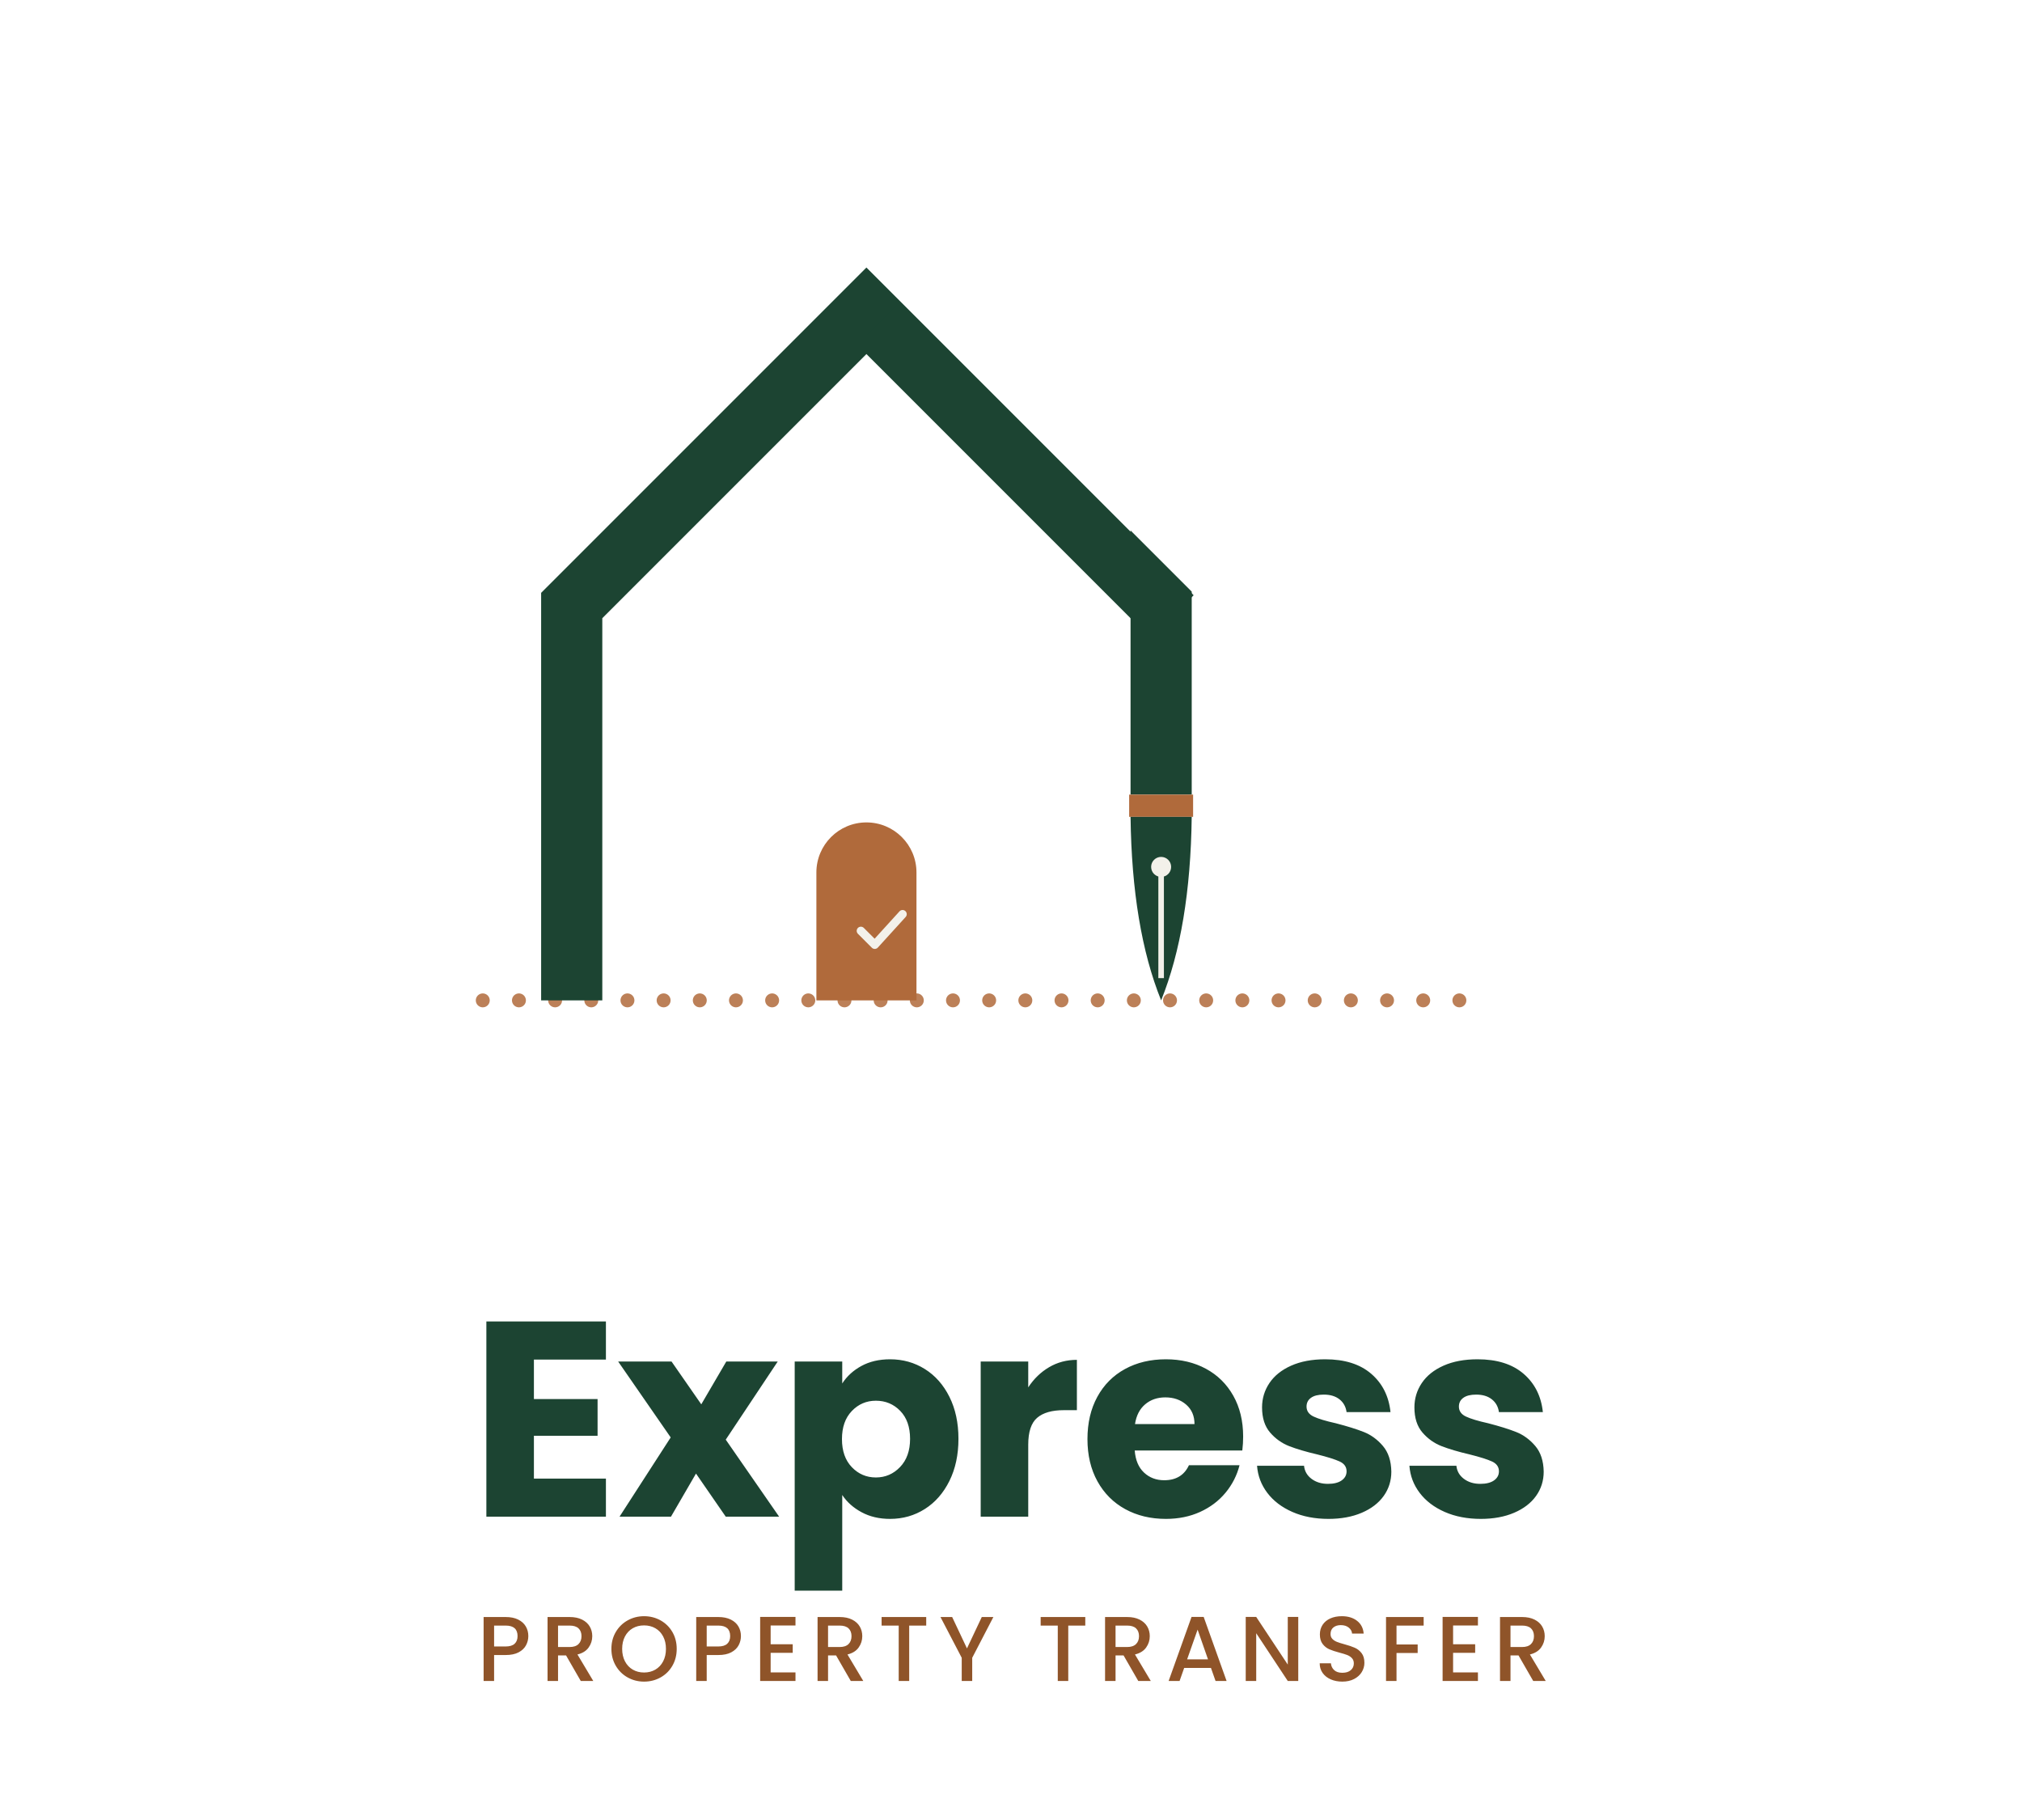
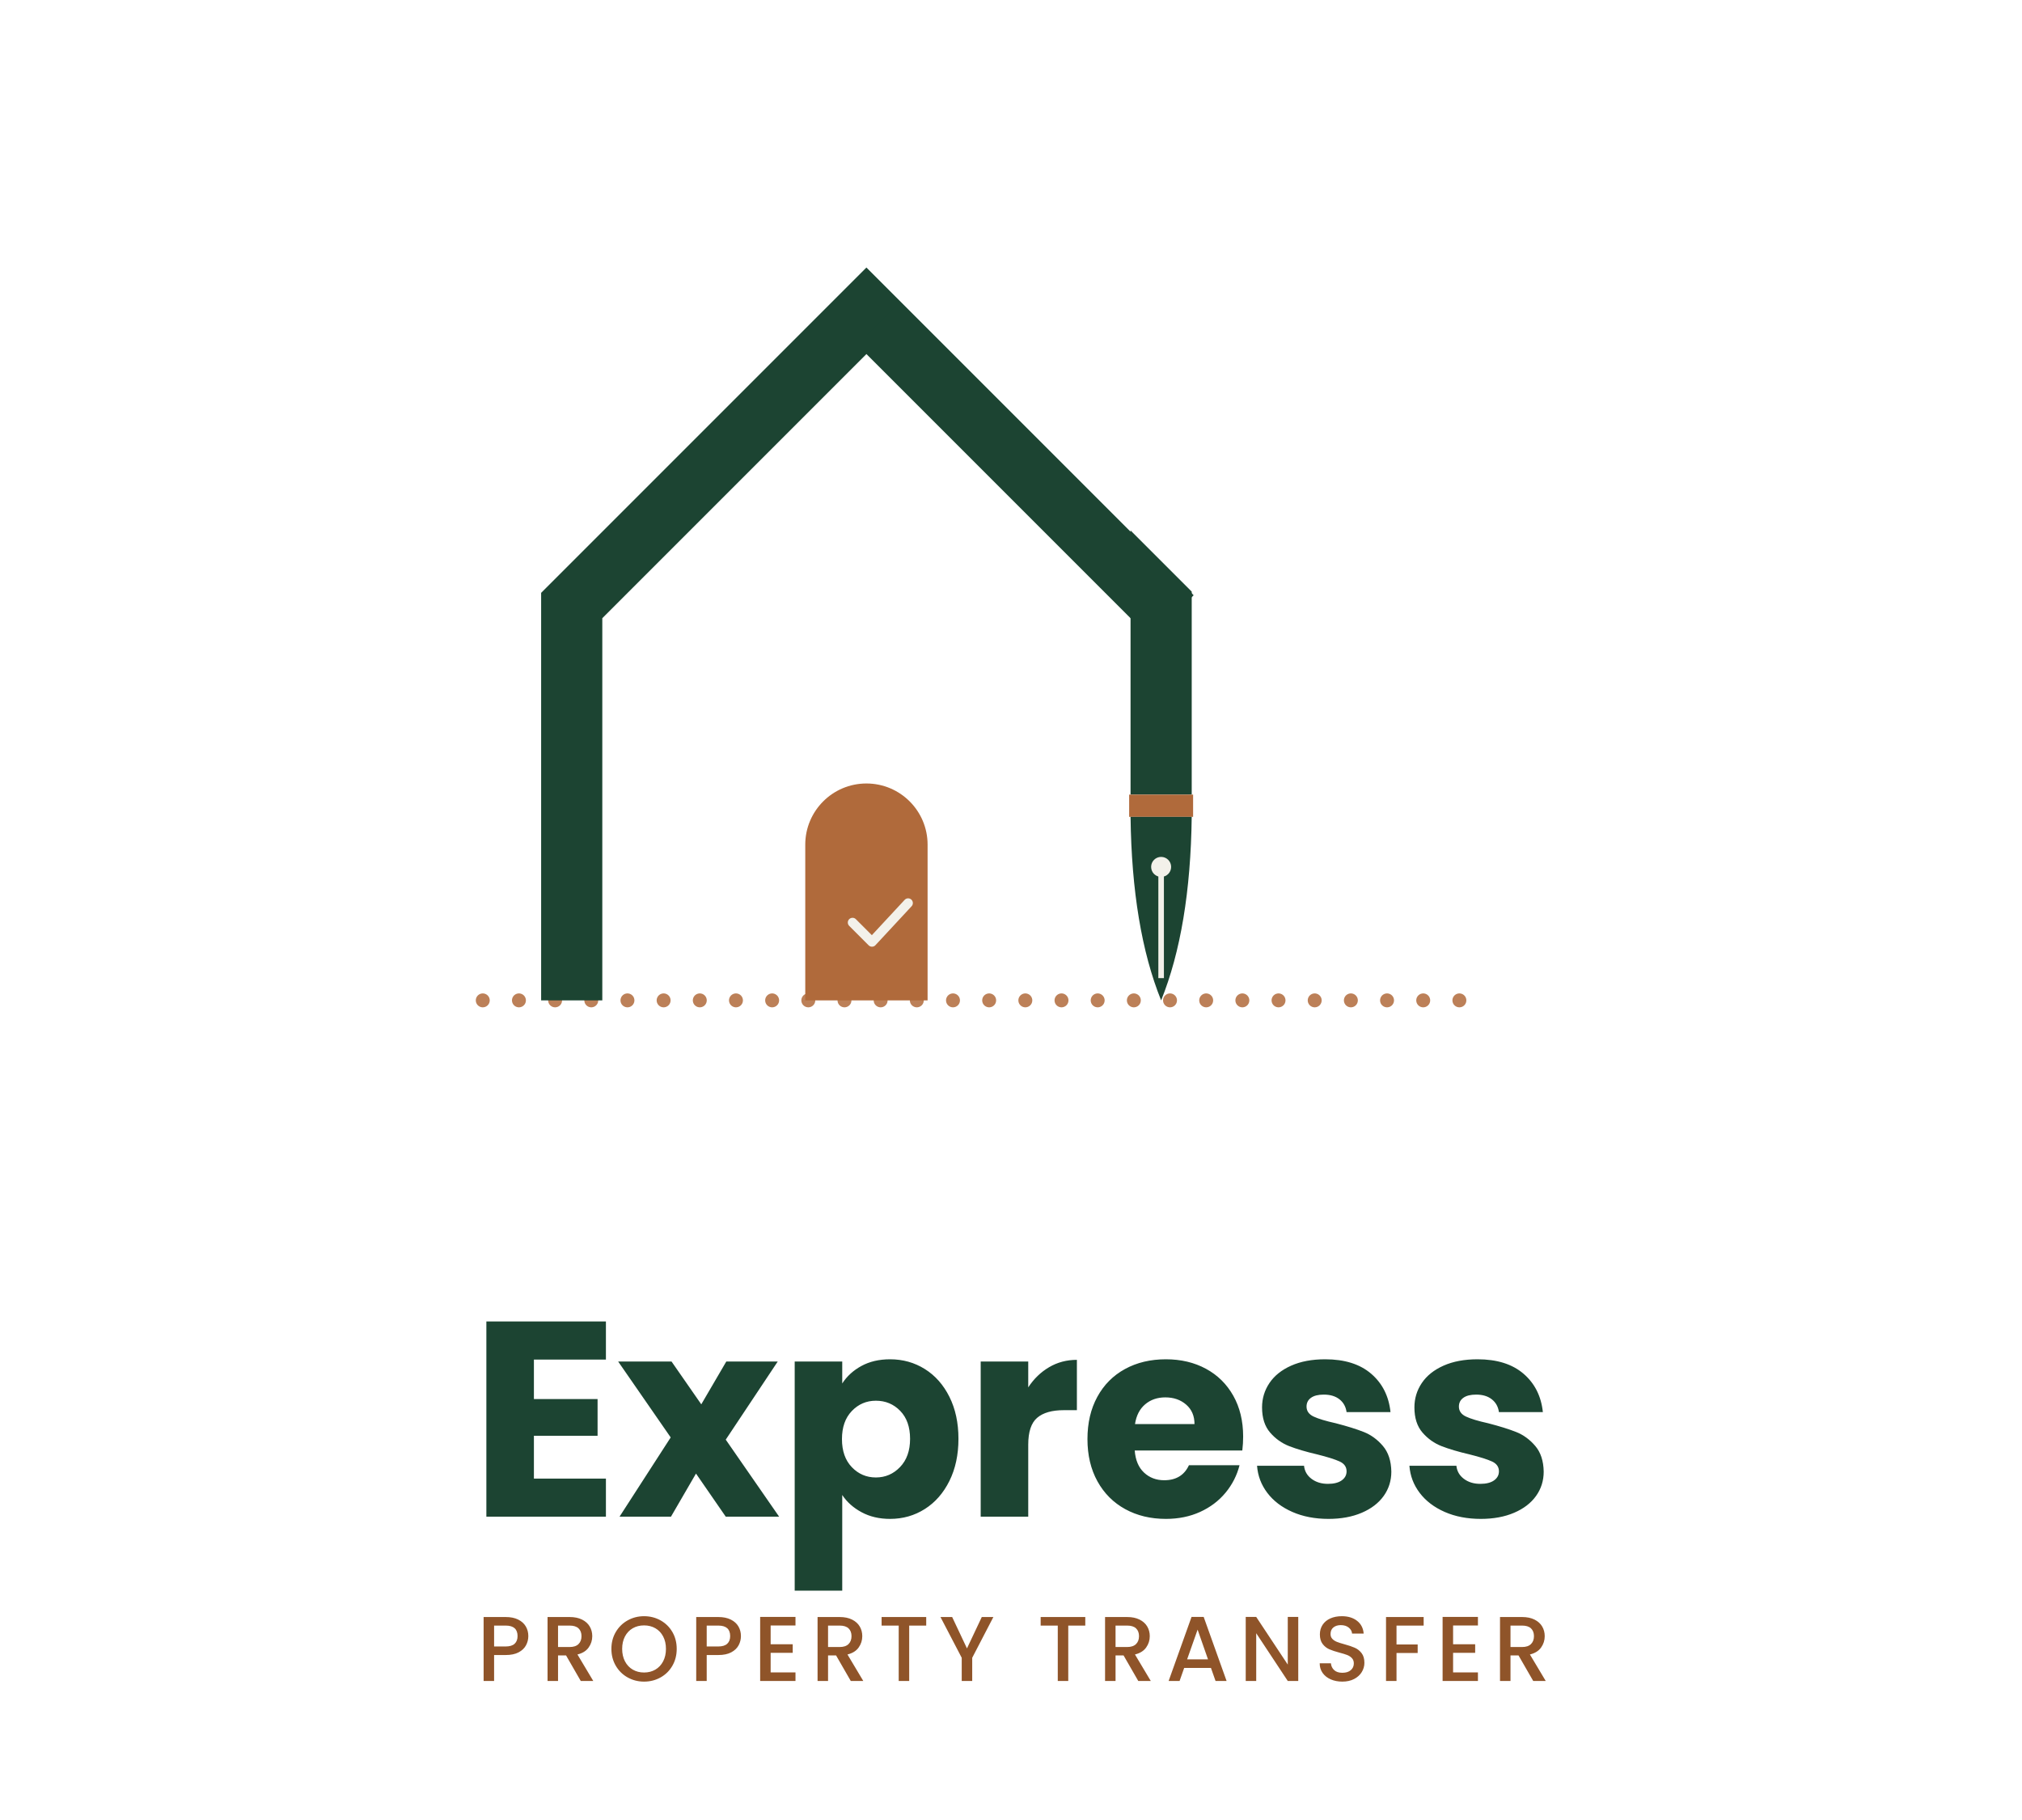
<svg xmlns="http://www.w3.org/2000/svg" viewBox="0 0 800 720" width="800" height="720">
  <g transform="translate(400 250) scale(1.1) translate(-308 -259.5)">
    <path d="M118 392H478" fill="none" stroke="#B06A3B" stroke-width="5" stroke-linecap="round" stroke-dasharray="0.01 13" opacity="0.85" />
    <path d="M161.00 392.00L161.00 388.45L161.00 384.90L161.00 381.35L161.00 377.80L161.00 374.25L161.00 370.70L161.00 367.15L161.00 363.60L161.00 360.05L161.00 356.50L161.00 352.95L161.00 349.40L161.00 345.85L161.00 342.30L161.00 338.75L161.00 335.20L161.00 331.65L161.00 328.10L161.00 324.55L161.00 321.00L161.00 317.45L161.00 313.90L161.00 310.35L161.00 306.80L161.00 303.25L161.00 299.70L161.00 296.15L161.00 292.60L161.00 289.05L161.00 285.50L161.00 281.95L161.00 278.40L161.00 274.85L161.00 271.30L161.00 267.75L161.00 264.20L161.00 260.65L161.00 257.10L161.00 253.55L161.00 254.56L160.43 255.13L163.08 252.48L165.73 249.83L168.38 247.18L171.03 244.53L173.68 241.88L176.33 239.23L178.98 236.58L181.63 233.93L184.28 231.28L186.93 228.63L189.58 225.98L192.23 223.33L194.88 220.68L197.53 218.03L200.18 215.38L202.83 212.73L205.48 210.08L208.13 207.43L210.78 204.78L213.43 202.13L216.08 199.48L218.73 196.83L221.38 194.18L224.03 191.53L226.68 188.88L229.33 186.23L231.98 183.58L234.63 180.93L237.28 178.28L239.93 175.63L242.58 172.98L245.23 170.33L247.88 167.68L250.53 165.03L253.18 162.38L255.83 159.73L258.48 157.08L261.13 154.43L256.00 159.56L250.97 154.53L253.72 157.28L256.47 160.03L259.22 162.78L261.97 165.53L264.72 168.28L267.47 171.03L270.22 173.78L272.97 176.53L275.72 179.28L278.47 182.03L281.22 184.78L283.97 187.53L286.72 190.28L289.47 193.03L292.22 195.78L294.97 198.53L297.72 201.28L300.47 204.03L303.22 206.78L305.97 209.53L308.72 212.28L311.47 215.03L314.22 217.78L316.97 220.53L319.72 223.28L322.47 226.03L325.22 228.78L327.97 231.53L330.72 234.28L333.47 237.03L336.22 239.78L338.97 242.53L341.72 245.28L344.47 248.03L347.22 250.78L349.97 253.53L352.72 256.28L355.47 259.03L358.31 261.69L373.69 246.31L371.03 243.47L368.28 240.72L365.53 237.97L362.78 235.22L360.03 232.47L357.28 229.72L354.53 226.97L351.78 224.22L349.03 221.47L346.28 218.72L343.53 215.97L340.78 213.22L338.03 210.47L335.28 207.72L332.53 204.97L329.78 202.22L327.03 199.47L324.28 196.72L321.53 193.97L318.78 191.22L316.03 188.47L313.28 185.72L310.53 182.97L307.78 180.22L305.03 177.47L302.28 174.72L299.53 171.97L296.78 169.22L294.03 166.47L291.28 163.72L288.53 160.97L285.78 158.22L283.03 155.47L280.28 152.72L277.53 149.97L274.78 147.22L272.03 144.47L269.28 141.72L266.53 138.97L256.00 128.44L245.57 138.87L242.92 141.52L240.27 144.17L237.62 146.82L234.97 149.47L232.32 152.12L229.67 154.77L227.02 157.42L224.37 160.07L221.72 162.72L219.07 165.37L216.42 168.02L213.77 170.67L211.12 173.32L208.47 175.97L205.82 178.62L203.17 181.27L200.52 183.92L197.87 186.57L195.22 189.22L192.57 191.87L189.92 194.52L187.27 197.17L184.62 199.82L181.97 202.47L179.32 205.12L176.67 207.77L174.02 210.42L171.37 213.07L168.72 215.72L166.07 218.37L163.42 221.02L160.77 223.67L158.12 226.32L155.47 228.97L152.82 231.62L150.17 234.27L147.52 236.92L144.87 239.57L139.00 245.44L139.00 253.55L139.00 257.10L139.00 260.65L139.00 264.20L139.00 267.75L139.00 271.30L139.00 274.85L139.00 278.40L139.00 281.95L139.00 285.50L139.00 289.05L139.00 292.60L139.00 296.15L139.00 299.70L139.00 303.25L139.00 306.80L139.00 310.35L139.00 313.90L139.00 317.45L139.00 321.00L139.00 324.55L139.00 328.10L139.00 331.65L139.00 335.20L139.00 338.75L139.00 342.30L139.00 345.85L139.00 349.40L139.00 352.95L139.00 356.50L139.00 360.05L139.00 363.60L139.00 367.15L139.00 370.70L139.00 374.25L139.00 377.80L139.00 381.35L139.00 384.90L139.00 388.45L139.00 392.00Z" fill="#1C4432" />
    <path d="M256 129L268 141L256 153L244 141Z" fill="#1C4432" />
-     <path d="M238 392V346a18 18 0 0 1 36 0v46z" fill="#B06A3B" />
-     <path d="M254 367l5 5 10-11" fill="none" stroke="#F3F1EA" stroke-width="3" stroke-linecap="round" stroke-linejoin="round" />
+     <path d="M234 392V336a22 22 0 0 1 44 0v56z" fill="#B06A3B" />
+     <path d="M251 364l7 7 13-14" fill="none" stroke="#F3F1EA" stroke-width="3.4" stroke-linecap="round" stroke-linejoin="round" />
    <path d="M351 223L373 245V318H351Z" fill="#1C4432" />
    <rect x="350.5" y="318" width="23" height="8" fill="#B06A3B" />
    <path d="M351 326H373Q372.5 366 362 392Q351.5 366 351 326Z" fill="#1C4432" />
    <circle cx="362" cy="344" r="3.6" fill="#F3F1EA" />
    <rect x="361" y="344" width="2" height="40" fill="#F3F1EA" />
  </g>
  <g transform="translate(185.61 600) scale(1.1)">
    <path fill="#1C4432" d="M23.3 -56.5V-42.3H46.2V-29.1H23.3V-13.7H49.2V0.0H6.2V-70.2H49.2V-56.5Z M92.3 0.0 81.6 -15.5 72.6 0.0H54.1L72.5 -28.5L53.6 -55.8H72.8L83.5 -40.4L92.5 -55.8H111.0L92.3 -27.7L111.5 0.0Z M151.4 -56.6Q158.3 -56.6 163.9 -53.1Q169.5 -49.6 172.75 -43.1Q176.0 -36.6 176.0 -28.0Q176.0 -19.4 172.75 -12.85Q169.5 -6.3 163.9 -2.75Q158.3 0.8 151.4 0.8Q145.6 0.8 141.15 -1.6Q136.7 -4.0 134.2 -7.8V26.6H117.1V-55.8H134.2V-47.9Q136.7 -51.8 141.1 -54.2Q145.5 -56.6 151.4 -56.6ZM146.3 -41.7Q141.2 -41.7 137.65 -38.0Q134.1 -34.3 134.1 -27.9Q134.1 -21.5 137.65 -17.8Q141.2 -14.1 146.3 -14.1Q151.4 -14.1 155.0 -17.85Q158.6 -21.6 158.6 -28.0Q158.6 -34.4 155.05 -38.05Q151.5 -41.7 146.3 -41.7Z M218.6 -56.4V-38.3H213.9Q207.5 -38.3 204.3 -35.55Q201.1 -32.8 201.1 -25.9V0.0H184.0V-55.8H201.1V-46.5Q204.1 -51.1 208.6 -53.75Q213.1 -56.4 218.6 -56.4Z M278.1 -23.8H239.4Q239.8 -18.6 242.75 -15.85Q245.7 -13.1 250 -13.1Q256.4 -13.1 258.9 -18.5H277.1Q275.7 -13.0 272.05 -8.6Q268.4 -4.2 262.9 -1.7Q257.4 0.8 250.6 0.8Q242.4 0.8 236 -2.7Q229.6 -6.2 226 -12.7Q222.4 -19.2 222.4 -27.9Q222.4 -36.6 225.95 -43.1Q229.5 -49.6 235.9 -53.1Q242.3 -56.6 250.6 -56.6Q258.7 -56.6 265.0 -53.2Q271.3 -49.8 274.85 -43.5Q278.4 -37.2 278.4 -28.8Q278.4 -26.4 278.1 -23.8ZM260.9 -33.3Q260.9 -37.7 257.9 -40.3Q254.9 -42.9 250.4 -42.9Q246.1 -42.9 243.15 -40.4Q240.2 -37.9 239.5 -33.3Z M283.4 -18.3H300.3Q300.6 -15.4 303.0 -13.6Q305.4 -11.8 308.9 -11.8Q312.1 -11.8 313.85 -13.05Q315.6 -14.3 315.6 -16.3Q315.6 -18.7 313.1 -19.85Q310.6 -21.0 305 -22.4Q299 -23.8 295 -25.35Q291 -26.9 288.1 -30.25Q285.2 -33.6 285.2 -39.3Q285.2 -44.1 287.85 -48.05Q290.5 -52.0 295.65 -54.3Q300.8 -56.6 307.9 -56.6Q318.4 -56.6 324.45 -51.4Q330.5 -46.2 331.4 -37.6H315.6Q315.2 -40.5 313.05 -42.2Q310.9 -43.9 307.4 -43.9Q304.4 -43.9 302.8 -42.75Q301.2 -41.6 301.2 -39.6Q301.2 -37.2 303.75 -36.0Q306.3 -34.8 311.7 -33.6Q317.9 -32.0 321.8 -30.45Q325.7 -28.9 328.65 -25.45Q331.6 -22.0 331.7 -16.2Q331.7 -11.3 328.95 -7.45Q326.2 -3.6 321.05 -1.4Q315.9 0.8 309.1 0.8Q301.8 0.8 296.1 -1.7Q290.4 -4.2 287.1 -8.55Q283.8 -12.9 283.4 -18.3Z M338.2 -18.3H355.1Q355.4 -15.4 357.8 -13.6Q360.2 -11.8 363.7 -11.8Q366.9 -11.8 368.65 -13.05Q370.4 -14.3 370.4 -16.3Q370.4 -18.7 367.9 -19.85Q365.4 -21.0 359.8 -22.4Q353.8 -23.8 349.8 -25.35Q345.8 -26.9 342.9 -30.25Q340 -33.6 340 -39.3Q340 -44.1 342.65 -48.05Q345.3 -52.0 350.45 -54.3Q355.6 -56.6 362.7 -56.6Q373.2 -56.6 379.25 -51.4Q385.3 -46.2 386.2 -37.6H370.4Q370 -40.5 367.85 -42.2Q365.7 -43.9 362.2 -43.9Q359.2 -43.9 357.6 -42.75Q356 -41.6 356 -39.6Q356 -37.2 358.55 -36.0Q361.1 -34.8 366.5 -33.6Q372.7 -32.0 376.6 -30.45Q380.5 -28.9 383.45 -25.45Q386.4 -22.0 386.5 -16.2Q386.5 -11.3 383.75 -7.45Q381 -3.6 375.85 -1.4Q370.7 0.8 363.9 0.8Q356.6 0.8 350.9 -1.7Q345.2 -4.2 341.9 -8.55Q338.6 -12.9 338.2 -18.3Z" />
  </g>
  <g transform="translate(188.61 665) scale(0.3639898)">
    <path fill="#8F5429" d="M31.5 -28.2H18.9V0.0H7.5V-69.5H31.5Q39.5 -69.5 45.05 -66.75Q50.6 -64.0 53.35 -59.3Q56.1 -54.6 56.1 -48.8Q56.1 -43.5 53.6 -38.8Q51.1 -34.1 45.6 -31.15Q40.1 -28.2 31.5 -28.2ZM44.4 -48.8Q44.4 -60.2 31.5 -60.2H18.9V-37.5H31.5Q38.0 -37.5 41.2 -40.45Q44.4 -43.4 44.4 -48.8Z M113.1 0.0 97.1 -27.8H88.4V0.0H77.0V-69.5H101.0Q109.0 -69.5 114.55 -66.7Q120.1 -63.9 122.85 -59.2Q125.6 -54.5 125.6 -48.7Q125.6 -41.9 121.65 -36.35Q117.7 -30.8 109.5 -28.8L126.7 0.0ZM88.4 -36.9H101.0Q107.4 -36.9 110.65 -40.1Q113.9 -43.3 113.9 -48.7Q113.9 -54.1 110.7 -57.15Q107.5 -60.2 101.0 -60.2H88.4Z M146.4 -34.9Q146.4 -45.1 151.15 -53.2Q155.9 -61.3 164.05 -65.85Q172.2 -70.4 181.9 -70.4Q191.7 -70.4 199.85 -65.85Q208.0 -61.3 212.7 -53.2Q217.4 -45.1 217.4 -34.9Q217.4 -24.7 212.7 -16.55Q208.0 -8.4 199.85 -3.85Q191.7 0.7 181.9 0.7Q172.2 0.7 164.05 -3.85Q155.9 -8.4 151.15 -16.55Q146.4 -24.7 146.4 -34.9ZM205.7 -34.9Q205.7 -42.6 202.65 -48.4Q199.6 -54.2 194.2 -57.3Q188.8 -60.4 181.9 -60.4Q175.0 -60.4 169.6 -57.3Q164.2 -54.2 161.15 -48.4Q158.1 -42.6 158.1 -34.9Q158.1 -27.2 161.15 -21.35Q164.2 -15.5 169.6 -12.35Q175.0 -9.2 181.9 -9.2Q188.8 -9.2 194.2 -12.35Q199.6 -15.5 202.65 -21.35Q205.7 -27.2 205.7 -34.9Z M262.6 -28.2H250.0V0.0H238.6V-69.5H262.6Q270.6 -69.5 276.15 -66.75Q281.7 -64.0 284.45 -59.3Q287.2 -54.6 287.2 -48.8Q287.2 -43.5 284.7 -38.8Q282.2 -34.1 276.7 -31.15Q271.2 -28.2 262.6 -28.2ZM275.5 -48.8Q275.5 -60.2 262.6 -60.2H250.0V-37.5H262.6Q269.1 -37.5 272.3 -40.45Q275.5 -43.4 275.5 -48.8Z M319.5 -60.3V-39.9H343.5V-30.6H319.5V-9.3H346.5V0.0H308.1V-69.6H346.5V-60.3Z M406.6 0.0 390.6 -27.8H381.9V0.0H370.5V-69.5H394.5Q402.5 -69.5 408.05 -66.7Q413.6 -63.9 416.35 -59.2Q419.1 -54.5 419.1 -48.7Q419.1 -41.9 415.15 -36.35Q411.2 -30.8 403.0 -28.8L420.2 0.0ZM381.9 -36.9H394.5Q400.9 -36.9 404.15 -40.1Q407.4 -43.3 407.4 -48.7Q407.4 -54.1 404.2 -57.15Q401.0 -60.2 394.5 -60.2H381.9Z M488.6 -69.5V-60.2H470.1V0.0H458.7V-60.2H440.1V-69.5Z M561.6 -69.5 538.6 -25.2V0.0H527.2V-25.2L504.1 -69.5H516.8L532.9 -35.4L549.0 -69.5Z M661.5 -69.5V-60.2H643.0V0.0H631.6V-60.2H613.0V-69.5Z M719.1 0.0 703.1 -27.8H694.4V0.0H683.0V-69.5H707.0Q715.0 -69.5 720.55 -66.7Q726.1 -63.9 728.85 -59.2Q731.6 -54.5 731.6 -48.7Q731.6 -41.9 727.65 -36.35Q723.7 -30.8 715.5 -28.8L732.7 0.0ZM694.4 -36.9H707.0Q713.4 -36.9 716.65 -40.1Q719.9 -43.3 719.9 -48.7Q719.9 -54.1 716.7 -57.15Q713.5 -60.2 707.0 -60.2H694.4Z M798.1 -14.2H769.0L764.0 0.0H752.1L777.0 -69.6H790.2L815.1 0.0H803.1ZM794.9 -23.5 783.6 -55.8 772.2 -23.5Z M893 0.0H881.6L847.3 -51.9V0.0H835.9V-69.6H847.3L881.6 -17.8V-69.6H893Z M916.3 -19.2H928.5Q928.9 -14.7 932.05 -11.8Q935.2 -8.9 940.9 -8.9Q946.8 -8.9 950.1 -11.75Q953.4 -14.6 953.4 -19.1Q953.4 -22.6 951.35 -24.8Q949.3 -27.0 946.25 -28.2Q943.2 -29.4 937.8 -30.8Q931 -32.6 926.75 -34.45Q922.5 -36.3 919.5 -40.2Q916.5 -44.1 916.5 -50.6Q916.5 -56.6 919.5 -61.1Q922.5 -65.6 927.9 -68.0Q933.3 -70.4 940.4 -70.4Q950.5 -70.4 956.95 -65.35Q963.4 -60.3 964.1 -51.5H951.5Q951.2 -55.3 947.9 -58.0Q944.6 -60.7 939.2 -60.7Q934.3 -60.7 931.2 -58.2Q928.1 -55.7 928.1 -51.0Q928.1 -47.8 930.05 -45.75Q932 -43.7 935 -42.5Q938 -41.3 943.2 -39.9Q950.1 -38.0 954.45 -36.1Q958.8 -34.2 961.85 -30.25Q964.9 -26.3 964.9 -19.7Q964.9 -14.4 962.05 -9.7Q959.2 -5.0 953.75 -2.15Q948.3 0.7 940.9 0.7Q933.9 0.7 928.3 -1.75Q922.7 -4.2 919.5 -8.7Q916.3 -13.2 916.3 -19.2Z M1029.3 -69.5V-60.2H999.8V-39.7H1022.8V-30.4H999.8V0.0H988.4V-69.5Z M1061.3 -60.3V-39.9H1085.3V-30.6H1061.3V-9.3H1088.3V0.0H1049.9V-69.6H1088.3V-60.3Z M1148.4 0.0 1132.4 -27.8H1123.7V0.0H1112.3V-69.5H1136.3Q1144.3 -69.5 1149.85 -66.7Q1155.4 -63.9 1158.15 -59.2Q1160.9 -54.5 1160.9 -48.7Q1160.9 -41.9 1156.95 -36.35Q1153 -30.8 1144.8 -28.8L1162 0.0ZM1123.7 -36.9H1136.3Q1142.7 -36.9 1145.95 -40.1Q1149.2 -43.3 1149.2 -48.7Q1149.2 -54.1 1146 -57.15Q1142.8 -60.2 1136.3 -60.2H1123.7Z" />
  </g>
</svg>
